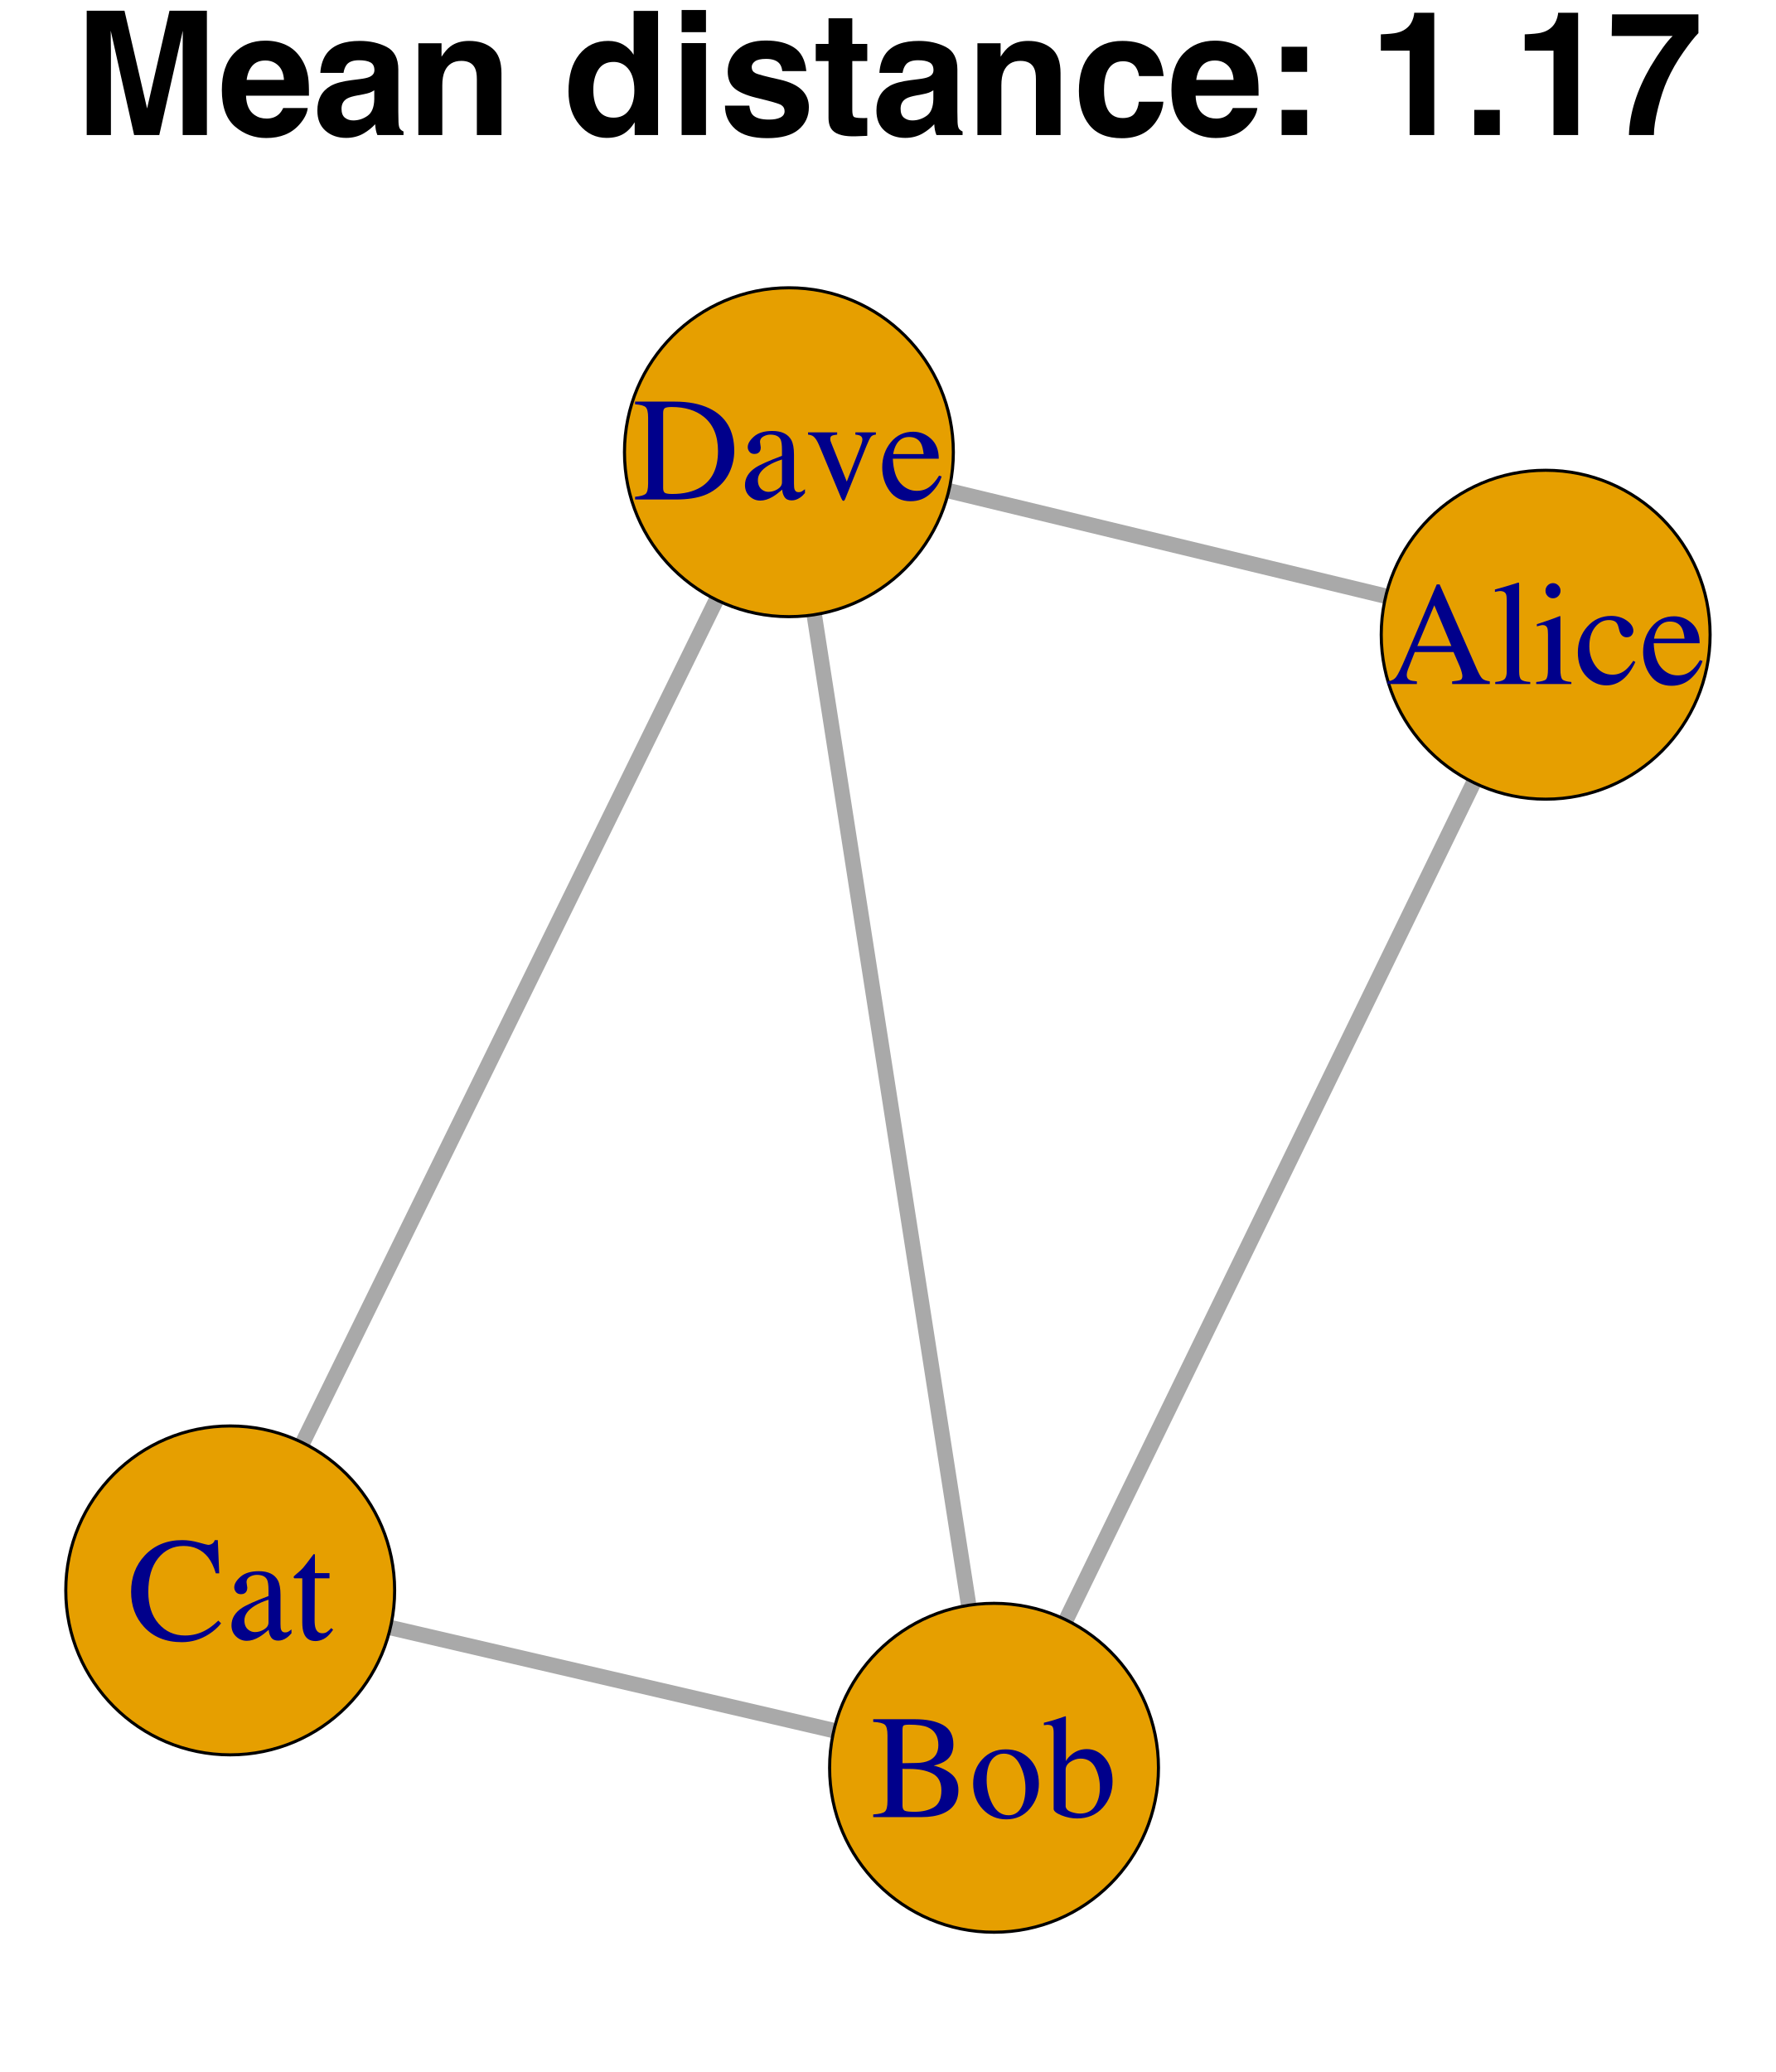
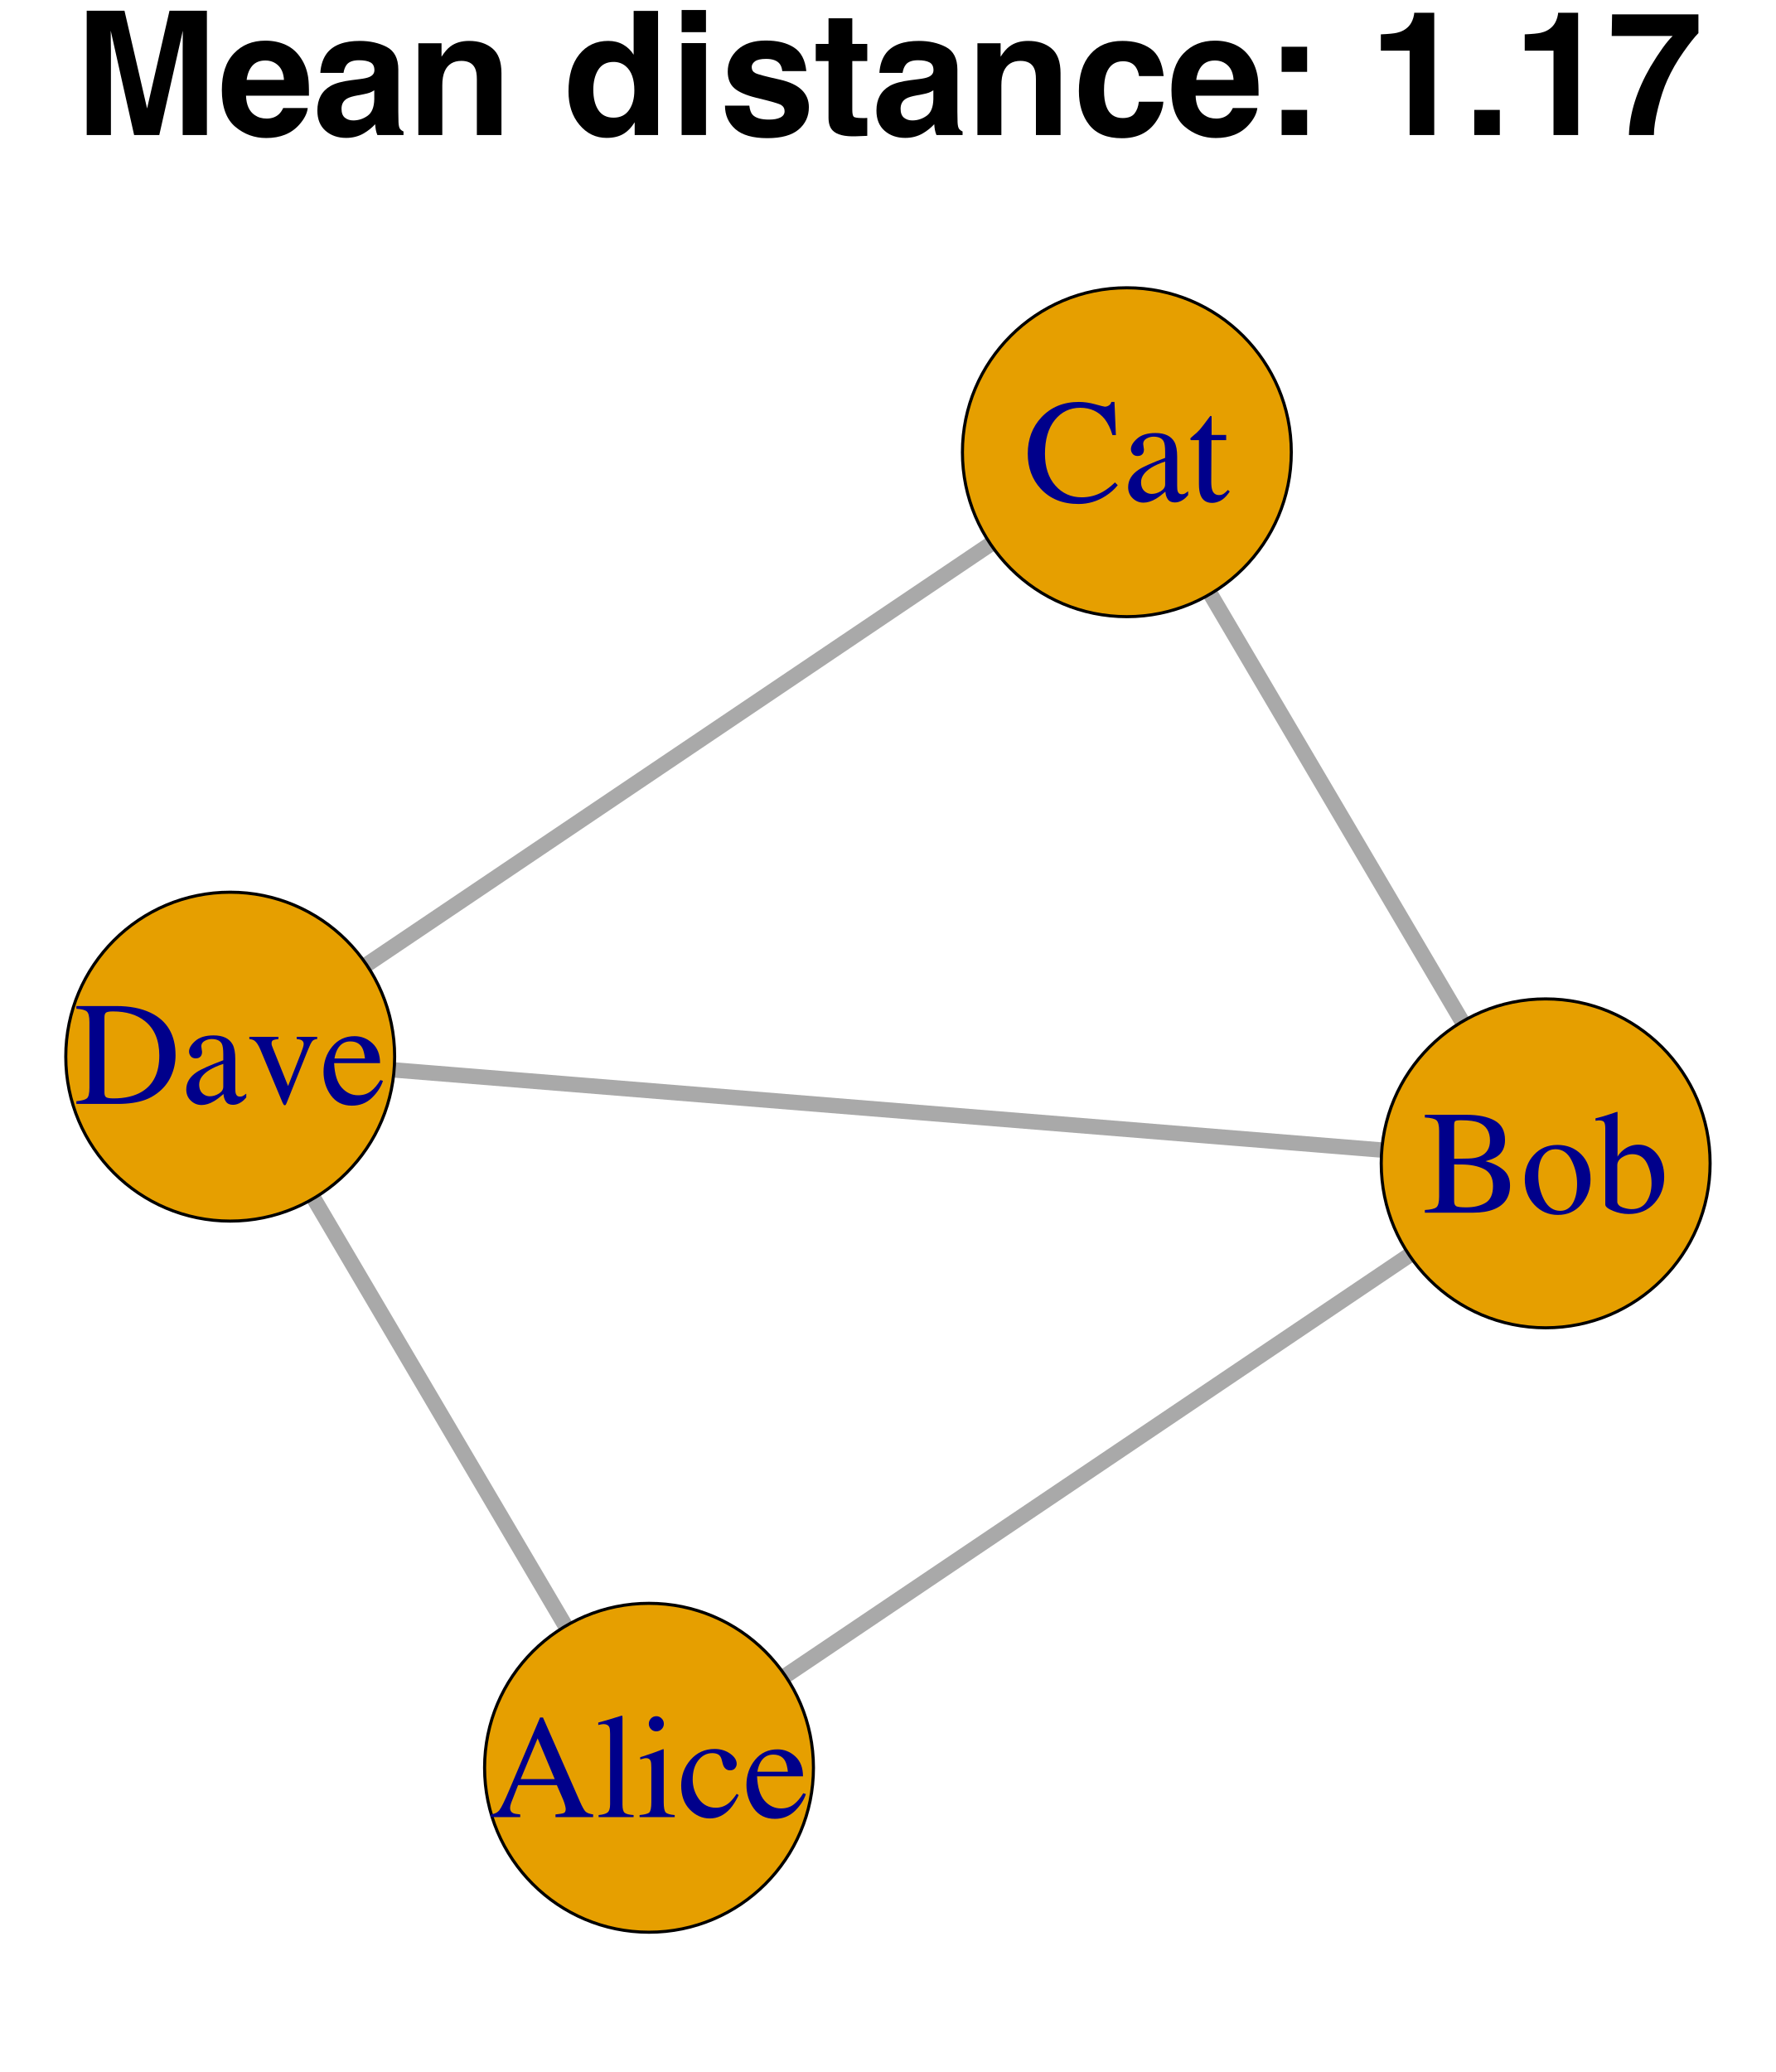
<svg xmlns="http://www.w3.org/2000/svg" xmlns:xlink="http://www.w3.org/1999/xlink" width="432" height="504" viewBox="0 0 432 504">
  <defs>
    <g>
      <g id="glyph-0-0">
        <path d="M 0.578 0 L 0.578 -23.812 L 25.156 -23.812 L 25.156 0 Z M 21.922 -3.234 L 21.922 -20.578 L 3.812 -20.578 L 3.812 -3.234 Z M 21.922 -3.234 " />
      </g>
      <g id="glyph-0-1">
        <path d="M 16.062 -9.25 L 11.906 -19.156 L 7.781 -9.25 Z M 0.531 0 L 0.531 -0.656 C 1.457 -0.758 2.148 -1.109 2.609 -1.703 C 3.078 -2.305 3.875 -3.93 5 -6.578 L 12.5 -24.234 L 13.203 -24.234 L 22.172 -3.828 C 22.766 -2.473 23.238 -1.633 23.594 -1.312 C 23.957 -0.988 24.562 -0.77 25.406 -0.656 L 25.406 0 L 16.25 0 L 16.25 -0.656 C 17.301 -0.75 17.977 -0.863 18.281 -1 C 18.582 -1.133 18.734 -1.461 18.734 -1.984 C 18.734 -2.16 18.676 -2.473 18.562 -2.922 C 18.445 -3.367 18.285 -3.836 18.078 -4.328 L 16.578 -7.781 L 7.156 -7.781 C 6.219 -5.426 5.656 -3.988 5.469 -3.469 C 5.289 -2.945 5.203 -2.535 5.203 -2.234 C 5.203 -1.617 5.445 -1.195 5.938 -0.969 C 6.25 -0.82 6.828 -0.719 7.672 -0.656 L 7.672 0 Z M 12.844 -24.234 Z M 12.844 -24.234 " />
      </g>
      <g id="glyph-0-2">
        <path d="M 0.734 -0.5 C 1.828 -0.602 2.566 -0.82 2.953 -1.156 C 3.336 -1.488 3.531 -2.141 3.531 -3.109 L 3.531 -20.281 C 3.531 -21.062 3.469 -21.598 3.344 -21.891 C 3.102 -22.379 2.629 -22.625 1.922 -22.625 C 1.754 -22.625 1.57 -22.602 1.375 -22.562 C 1.188 -22.531 0.945 -22.477 0.656 -22.406 L 0.656 -23 C 2.238 -23.414 4.141 -23.977 6.359 -24.688 C 6.441 -24.688 6.492 -24.648 6.516 -24.578 C 6.535 -24.504 6.547 -24.352 6.547 -24.125 L 6.547 -3.047 C 6.547 -2.023 6.719 -1.363 7.062 -1.062 C 7.414 -0.758 8.145 -0.57 9.25 -0.5 L 9.25 0 L 0.734 0 Z M 0.734 -0.5 " />
      </g>
      <g id="glyph-0-3">
        <path d="M 2.953 -22.688 C 2.953 -23.195 3.129 -23.633 3.484 -24 C 3.836 -24.363 4.27 -24.547 4.781 -24.547 C 5.281 -24.547 5.707 -24.363 6.062 -24 C 6.426 -23.645 6.609 -23.207 6.609 -22.688 C 6.609 -22.188 6.426 -21.754 6.062 -21.391 C 5.707 -21.035 5.281 -20.859 4.781 -20.859 C 4.27 -20.859 3.836 -21.035 3.484 -21.391 C 3.129 -21.754 2.953 -22.188 2.953 -22.688 Z M 0.703 -0.5 C 1.953 -0.613 2.738 -0.82 3.062 -1.125 C 3.395 -1.438 3.562 -2.281 3.562 -3.656 L 3.562 -12.047 C 3.562 -12.805 3.508 -13.332 3.406 -13.625 C 3.227 -14.102 2.859 -14.344 2.297 -14.344 C 2.172 -14.344 2.047 -14.332 1.922 -14.312 C 1.797 -14.289 1.441 -14.195 0.859 -14.031 L 0.859 -14.578 L 1.625 -14.812 C 3.664 -15.488 5.094 -15.992 5.906 -16.328 C 6.238 -16.473 6.453 -16.547 6.547 -16.547 C 6.566 -16.461 6.578 -16.375 6.578 -16.281 L 6.578 -3.656 C 6.578 -2.32 6.738 -1.484 7.062 -1.141 C 7.383 -0.805 8.113 -0.594 9.25 -0.5 L 9.25 0 L 0.703 0 Z M 0.703 -0.5 " />
      </g>
      <g id="glyph-0-4">
        <path d="M 8.953 -16.578 C 10.41 -16.578 11.672 -16.195 12.734 -15.438 C 13.797 -14.688 14.328 -13.859 14.328 -12.953 C 14.328 -12.566 14.191 -12.207 13.922 -11.875 C 13.648 -11.539 13.234 -11.375 12.672 -11.375 C 12.266 -11.375 11.906 -11.516 11.594 -11.797 C 11.281 -12.078 11.055 -12.488 10.922 -13.031 L 10.703 -13.875 C 10.555 -14.488 10.297 -14.926 9.922 -15.188 C 9.523 -15.438 9.016 -15.562 8.391 -15.562 C 7.047 -15.562 5.914 -14.977 5 -13.812 C 4.082 -12.645 3.625 -11.094 3.625 -9.156 C 3.625 -7.383 4.129 -5.797 5.141 -4.391 C 6.148 -2.984 7.52 -2.281 9.25 -2.281 C 10.469 -2.281 11.551 -2.68 12.5 -3.484 C 13.039 -3.941 13.648 -4.664 14.328 -5.656 L 14.812 -5.359 C 14.145 -3.953 13.441 -2.836 12.703 -2.016 C 11.285 -0.453 9.645 0.328 7.781 0.328 C 5.957 0.328 4.344 -0.391 2.938 -1.828 C 1.531 -3.266 0.828 -5.223 0.828 -7.703 C 0.828 -10.129 1.594 -12.211 3.125 -13.953 C 4.664 -15.703 6.609 -16.578 8.953 -16.578 Z M 8.172 -16.578 Z M 8.172 -16.578 " />
      </g>
      <g id="glyph-0-5">
        <path d="M 8.25 -16.484 C 9.895 -16.484 11.336 -15.91 12.578 -14.766 C 13.828 -13.629 14.453 -12.016 14.453 -9.922 L 3.281 -9.922 C 3.406 -7.203 4.02 -5.219 5.125 -3.969 C 6.238 -2.727 7.562 -2.109 9.094 -2.109 C 10.32 -2.109 11.359 -2.43 12.203 -3.078 C 13.047 -3.723 13.82 -4.633 14.531 -5.812 L 15.156 -5.609 C 14.676 -4.117 13.773 -2.738 12.453 -1.469 C 11.141 -0.207 9.523 0.422 7.609 0.422 C 5.41 0.422 3.707 -0.41 2.5 -2.078 C 1.301 -3.742 0.703 -5.66 0.703 -7.828 C 0.703 -10.18 1.398 -12.211 2.797 -13.922 C 4.191 -15.629 6.008 -16.484 8.25 -16.484 Z M 7.219 -15.203 C 5.883 -15.203 4.867 -14.613 4.172 -13.438 C 3.797 -12.801 3.523 -12.004 3.359 -11.047 L 10.781 -11.047 C 10.645 -12.211 10.422 -13.082 10.109 -13.656 C 9.535 -14.688 8.57 -15.203 7.219 -15.203 Z M 8.016 -16.484 Z M 8.016 -16.484 " />
      </g>
      <g id="glyph-0-6">
        <path d="M 10.703 -1.297 C 12.547 -1.297 14.086 -1.656 15.328 -2.375 C 16.566 -3.094 17.188 -4.461 17.188 -6.484 C 17.188 -8.504 16.457 -9.879 15 -10.609 C 13.551 -11.348 11.703 -11.719 9.453 -11.719 C 8.898 -11.719 8.551 -11.719 8.406 -11.719 C 8.258 -11.719 8.035 -11.727 7.734 -11.75 L 7.734 -2.781 C 7.734 -2.156 7.91 -1.75 8.266 -1.562 C 8.617 -1.383 9.43 -1.297 10.703 -1.297 Z M 0.609 -0.656 C 2.066 -0.738 3.008 -0.961 3.438 -1.328 C 3.863 -1.691 4.078 -2.551 4.078 -3.906 L 4.078 -19.922 C 4.078 -21.242 3.863 -22.094 3.438 -22.469 C 3.008 -22.852 2.066 -23.082 0.609 -23.156 L 0.609 -23.812 L 10.703 -23.812 C 13.586 -23.812 15.875 -23.348 17.562 -22.422 C 19.258 -21.504 20.109 -19.914 20.109 -17.656 C 20.109 -15.945 19.516 -14.656 18.328 -13.781 C 17.66 -13.281 16.66 -12.863 15.328 -12.531 C 16.984 -12.133 18.395 -11.469 19.562 -10.531 C 20.738 -9.602 21.328 -8.301 21.328 -6.625 C 21.328 -3.812 20.023 -1.879 17.422 -0.828 C 16.047 -0.273 14.359 0 12.359 0 L 0.609 0 Z M 11.156 -13.172 C 12.363 -13.191 13.367 -13.383 14.172 -13.75 C 15.691 -14.445 16.453 -15.707 16.453 -17.531 C 16.453 -19.676 15.57 -21.125 13.812 -21.875 C 12.844 -22.281 11.367 -22.484 9.391 -22.484 C 8.641 -22.484 8.176 -22.414 8 -22.281 C 7.82 -22.156 7.734 -21.805 7.734 -21.234 L 7.734 -13.109 Z M 11.156 -13.172 " />
      </g>
      <g id="glyph-0-7">
        <path d="M 0.922 -8.156 C 0.922 -10.488 1.66 -12.457 3.141 -14.062 C 4.617 -15.676 6.523 -16.484 8.859 -16.484 C 11.18 -16.484 13.102 -15.723 14.625 -14.203 C 16.145 -12.68 16.906 -10.656 16.906 -8.125 C 16.906 -5.789 16.164 -3.758 14.688 -2.031 C 13.219 -0.312 11.312 0.547 8.969 0.547 C 6.719 0.547 4.812 -0.273 3.25 -1.922 C 1.695 -3.578 0.922 -5.656 0.922 -8.156 Z M 8.375 -15.438 C 7.445 -15.438 6.641 -15.129 5.953 -14.516 C 4.785 -13.453 4.203 -11.613 4.203 -9 C 4.203 -6.914 4.672 -4.969 5.609 -3.156 C 6.555 -1.352 7.867 -0.453 9.547 -0.453 C 10.859 -0.453 11.867 -1.055 12.578 -2.266 C 13.285 -3.473 13.641 -5.055 13.641 -7.016 C 13.641 -9.047 13.188 -10.957 12.281 -12.75 C 11.383 -14.539 10.082 -15.438 8.375 -15.438 Z M 9.016 -16.484 Z M 9.016 -16.484 " />
      </g>
      <g id="glyph-0-8">
        <path d="M 0.125 -22.359 L 0.125 -22.953 C 1.457 -23.266 2.656 -23.609 3.719 -23.984 C 4.789 -24.359 5.367 -24.547 5.453 -24.547 C 5.473 -24.473 5.484 -24.398 5.484 -24.328 L 5.484 -13.625 C 5.785 -14.188 6.242 -14.719 6.859 -15.219 C 7.93 -16.102 9.172 -16.547 10.578 -16.547 C 12.305 -16.547 13.781 -15.816 15 -14.359 C 16.219 -12.91 16.828 -11.023 16.828 -8.703 C 16.828 -6.211 16.035 -4.082 14.453 -2.312 C 12.867 -0.551 10.785 0.328 8.203 0.328 C 6.91 0.328 5.633 0.07 4.375 -0.438 C 3.125 -0.957 2.5 -1.473 2.5 -1.984 L 2.5 -20.562 C 2.5 -21.25 2.406 -21.734 2.219 -22.016 C 2.031 -22.305 1.598 -22.453 0.922 -22.453 Z M 5.422 -2.562 C 5.523 -1.957 5.977 -1.52 6.781 -1.25 C 7.594 -0.988 8.301 -0.859 8.906 -0.859 C 10.551 -0.859 11.77 -1.473 12.562 -2.703 C 13.352 -3.93 13.75 -5.422 13.75 -7.172 C 13.75 -8.922 13.379 -10.535 12.641 -12.016 C 11.898 -13.492 10.703 -14.234 9.047 -14.234 C 8.223 -14.234 7.41 -13.977 6.609 -13.469 C 5.816 -12.957 5.422 -12.312 5.422 -11.531 Z M 5.422 -2.562 " />
      </g>
      <g id="glyph-0-9">
        <path d="M 13.328 -24.234 C 14.629 -24.234 15.961 -24.039 17.328 -23.656 C 18.703 -23.27 19.473 -23.078 19.641 -23.078 C 19.973 -23.078 20.289 -23.172 20.594 -23.359 C 20.906 -23.547 21.117 -23.836 21.234 -24.234 L 21.984 -24.234 L 22.328 -16.156 L 21.5 -16.156 C 21.02 -17.758 20.395 -19.055 19.625 -20.047 C 18.145 -21.891 16.156 -22.812 13.656 -22.812 C 11.133 -22.812 9.07 -21.816 7.469 -19.828 C 5.875 -17.836 5.078 -15.098 5.078 -11.609 C 5.078 -8.391 5.914 -5.82 7.594 -3.906 C 9.281 -1.988 11.414 -1.031 14 -1.031 C 15.852 -1.031 17.566 -1.477 19.141 -2.375 C 20.047 -2.875 21.035 -3.633 22.109 -4.656 L 22.781 -3.984 C 21.988 -2.984 21 -2.102 19.812 -1.344 C 17.789 -0.051 15.602 0.594 13.25 0.594 C 9.383 0.594 6.316 -0.641 4.047 -3.109 C 1.941 -5.398 0.891 -8.254 0.891 -11.672 C 0.891 -15.172 2 -18.113 4.219 -20.5 C 6.551 -22.988 9.586 -24.234 13.328 -24.234 Z M 13.203 -24.234 Z M 13.203 -24.234 " />
      </g>
      <g id="glyph-0-10">
        <path d="M 10.312 -9.734 C 8.969 -9.297 7.859 -8.805 6.984 -8.266 C 5.297 -7.223 4.453 -6.039 4.453 -4.719 C 4.453 -3.645 4.801 -2.859 5.5 -2.359 C 5.957 -2.023 6.469 -1.859 7.031 -1.859 C 7.801 -1.859 8.539 -2.078 9.25 -2.516 C 9.957 -2.953 10.312 -3.504 10.312 -4.172 Z M 1.312 -3.5 C 1.312 -5.195 2.164 -6.613 3.875 -7.75 C 4.945 -8.457 7.094 -9.414 10.312 -10.625 L 10.312 -12.109 C 10.312 -13.305 10.195 -14.141 9.969 -14.609 C 9.57 -15.391 8.742 -15.781 7.484 -15.781 C 6.891 -15.781 6.32 -15.629 5.781 -15.328 C 5.238 -15.016 4.969 -14.582 4.969 -14.031 C 4.969 -13.883 5 -13.645 5.062 -13.312 C 5.125 -12.977 5.156 -12.766 5.156 -12.672 C 5.156 -12.016 4.938 -11.555 4.5 -11.297 C 4.25 -11.148 3.957 -11.078 3.625 -11.078 C 3.094 -11.078 2.688 -11.25 2.406 -11.594 C 2.125 -11.938 1.984 -12.32 1.984 -12.75 C 1.984 -13.562 2.488 -14.414 3.5 -15.312 C 4.52 -16.219 6.008 -16.672 7.969 -16.672 C 10.238 -16.672 11.781 -15.93 12.594 -14.453 C 13.02 -13.641 13.234 -12.461 13.234 -10.922 L 13.234 -3.875 C 13.234 -3.188 13.281 -2.719 13.375 -2.469 C 13.531 -2.008 13.848 -1.781 14.328 -1.781 C 14.598 -1.781 14.82 -1.816 15 -1.891 C 15.176 -1.973 15.477 -2.176 15.906 -2.5 L 15.906 -1.578 C 15.531 -1.117 15.129 -0.742 14.703 -0.453 C 14.047 -0.004 13.375 0.219 12.688 0.219 C 11.895 0.219 11.316 -0.039 10.953 -0.562 C 10.598 -1.082 10.406 -1.695 10.375 -2.406 C 9.477 -1.633 8.719 -1.062 8.094 -0.688 C 7.02 -0.051 6.004 0.266 5.047 0.266 C 4.035 0.266 3.16 -0.086 2.422 -0.797 C 1.68 -1.504 1.312 -2.406 1.312 -3.5 Z M 8.016 -16.672 Z M 8.016 -16.672 " />
      </g>
      <g id="glyph-0-11">
        <path d="M 9.156 -16.203 L 9.156 -14.938 L 5.578 -14.938 L 5.531 -4.812 C 5.531 -3.926 5.609 -3.254 5.766 -2.797 C 6.047 -1.984 6.598 -1.578 7.422 -1.578 C 7.836 -1.578 8.203 -1.676 8.516 -1.875 C 8.828 -2.082 9.18 -2.398 9.578 -2.828 L 10.031 -2.438 L 9.656 -1.922 C 9.039 -1.098 8.395 -0.516 7.719 -0.172 C 7.039 0.16 6.383 0.328 5.75 0.328 C 4.363 0.328 3.426 -0.285 2.938 -1.516 C 2.664 -2.18 2.531 -3.109 2.531 -4.297 L 2.531 -14.938 L 0.609 -14.938 C 0.555 -14.977 0.516 -15.016 0.484 -15.047 C 0.453 -15.078 0.438 -15.125 0.438 -15.188 C 0.438 -15.301 0.461 -15.391 0.516 -15.453 C 0.566 -15.523 0.734 -15.676 1.016 -15.906 C 1.828 -16.57 2.41 -17.113 2.766 -17.531 C 3.129 -17.945 3.973 -19.047 5.297 -20.828 C 5.441 -20.828 5.531 -20.816 5.562 -20.797 C 5.594 -20.773 5.609 -20.688 5.609 -20.531 L 5.609 -16.203 Z M 9.156 -16.203 " />
      </g>
      <g id="glyph-0-12">
        <path d="M 7.406 -2.781 C 7.406 -2.195 7.547 -1.812 7.828 -1.625 C 8.117 -1.438 8.711 -1.344 9.609 -1.344 C 12.422 -1.344 14.738 -1.895 16.562 -3 C 19.352 -4.719 20.75 -7.645 20.75 -11.781 C 20.75 -15.469 19.598 -18.242 17.297 -20.109 C 15.328 -21.703 12.719 -22.5 9.469 -22.5 C 8.664 -22.5 8.117 -22.41 7.828 -22.234 C 7.547 -22.055 7.406 -21.672 7.406 -21.078 Z M 0.578 -0.656 C 1.891 -0.789 2.742 -1.023 3.141 -1.359 C 3.547 -1.691 3.75 -2.539 3.75 -3.906 L 3.75 -19.922 C 3.75 -21.234 3.551 -22.078 3.156 -22.453 C 2.77 -22.828 1.91 -23.062 0.578 -23.156 L 0.578 -23.812 L 10.281 -23.812 C 13.551 -23.812 16.316 -23.273 18.578 -22.203 C 22.66 -20.266 24.703 -16.805 24.703 -11.828 C 24.703 -10.035 24.332 -8.332 23.594 -6.719 C 22.863 -5.102 21.758 -3.738 20.281 -2.625 C 19.344 -1.914 18.375 -1.379 17.375 -1.016 C 15.531 -0.336 13.266 0 10.578 0 L 0.578 0 Z M 0.578 -0.656 " />
      </g>
      <g id="glyph-0-13">
        <path d="M 7.734 -16.328 L 7.734 -15.781 C 7.129 -15.719 6.695 -15.625 6.438 -15.5 C 6.188 -15.383 6.062 -15.129 6.062 -14.734 C 6.062 -14.547 6.086 -14.363 6.141 -14.188 C 6.191 -14.02 6.285 -13.773 6.422 -13.453 L 10.078 -4.359 L 13.234 -12.406 C 13.391 -12.789 13.535 -13.191 13.672 -13.609 C 13.805 -14.035 13.875 -14.363 13.875 -14.594 C 13.875 -15.051 13.656 -15.379 13.219 -15.578 C 12.957 -15.68 12.609 -15.75 12.172 -15.781 L 12.172 -16.328 L 17.156 -16.328 L 17.156 -15.781 C 16.582 -15.738 16.172 -15.551 15.922 -15.219 C 15.672 -14.883 15.301 -14.113 14.812 -12.906 L 9.734 -0.25 C 9.641 -0.02 9.562 0.129 9.5 0.203 C 9.445 0.285 9.367 0.328 9.266 0.328 C 9.148 0.328 9.051 0.258 8.969 0.125 C 8.883 -0.008 8.797 -0.176 8.703 -0.375 L 3.328 -13.234 C 2.891 -14.273 2.426 -14.984 1.938 -15.359 C 1.645 -15.578 1.219 -15.719 0.656 -15.781 L 0.656 -16.328 Z M 7.734 -16.328 " />
      </g>
      <g id="glyph-1-0">
        <path d="M 3.156 0 L 3.156 -30.234 L 27.5 -30.234 L 27.5 0 Z M 23.734 -3.781 L 23.734 -26.453 L 6.938 -26.453 L 6.938 -3.781 Z M 23.734 -3.781 " />
      </g>
      <g id="glyph-1-1">
        <path d="M 23.234 -30.234 L 32.328 -30.234 L 32.328 0 L 26.438 0 L 26.438 -20.453 C 26.438 -21.035 26.441 -21.852 26.453 -22.906 C 26.461 -23.969 26.469 -24.789 26.469 -25.375 L 20.75 0 L 14.625 0 L 8.938 -25.375 C 8.938 -24.789 8.941 -23.969 8.953 -22.906 C 8.973 -21.852 8.984 -21.035 8.984 -20.453 L 8.984 0 L 3.094 0 L 3.094 -30.234 L 12.281 -30.234 L 17.781 -6.453 Z M 23.234 -30.234 " />
      </g>
      <g id="glyph-1-2">
        <path d="M 11.547 -18.125 C 10.191 -18.125 9.141 -17.703 8.391 -16.859 C 7.648 -16.016 7.188 -14.863 7 -13.406 L 16.078 -13.406 C 15.984 -14.957 15.516 -16.129 14.672 -16.922 C 13.828 -17.723 12.785 -18.125 11.547 -18.125 Z M 11.547 -22.953 C 13.398 -22.953 15.07 -22.602 16.562 -21.906 C 18.062 -21.207 19.297 -20.102 20.266 -18.594 C 21.141 -17.27 21.707 -15.734 21.969 -13.984 C 22.113 -12.961 22.176 -11.488 22.156 -9.562 L 6.844 -9.562 C 6.926 -7.312 7.633 -5.738 8.969 -4.844 C 9.77 -4.281 10.738 -4 11.875 -4 C 13.07 -4 14.051 -4.344 14.812 -5.031 C 15.219 -5.395 15.578 -5.906 15.891 -6.562 L 21.859 -6.562 C 21.711 -5.238 21.023 -3.891 19.797 -2.516 C 17.879 -0.348 15.195 0.734 11.75 0.734 C 8.906 0.734 6.395 -0.18 4.219 -2.016 C 2.051 -3.848 0.969 -6.828 0.969 -10.953 C 0.969 -14.816 1.945 -17.781 3.906 -19.844 C 5.863 -21.914 8.41 -22.953 11.547 -22.953 Z M 11.953 -22.953 Z M 11.953 -22.953 " />
      </g>
      <g id="glyph-1-3">
        <path d="M 15.047 -10.875 C 14.68 -10.633 14.312 -10.441 13.938 -10.297 C 13.562 -10.16 13.047 -10.031 12.391 -9.906 L 11.078 -9.656 C 9.848 -9.438 8.961 -9.172 8.422 -8.859 C 7.523 -8.328 7.078 -7.5 7.078 -6.375 C 7.078 -5.375 7.352 -4.648 7.906 -4.203 C 8.457 -3.766 9.129 -3.547 9.922 -3.547 C 11.18 -3.547 12.336 -3.914 13.391 -4.656 C 14.453 -5.395 15.004 -6.742 15.047 -8.703 Z M 11.5 -13.594 C 12.582 -13.727 13.359 -13.898 13.828 -14.109 C 14.66 -14.461 15.078 -15.016 15.078 -15.766 C 15.078 -16.68 14.758 -17.312 14.125 -17.656 C 13.488 -18.008 12.555 -18.188 11.328 -18.188 C 9.941 -18.188 8.961 -17.848 8.391 -17.172 C 7.973 -16.66 7.695 -15.973 7.562 -15.109 L 1.922 -15.109 C 2.047 -17.066 2.594 -18.676 3.562 -19.938 C 5.113 -21.906 7.77 -22.891 11.531 -22.891 C 13.977 -22.891 16.148 -22.406 18.047 -21.438 C 19.941 -20.457 20.891 -18.625 20.891 -15.938 L 20.891 -5.688 C 20.891 -4.969 20.906 -4.102 20.938 -3.094 C 20.977 -2.332 21.094 -1.812 21.281 -1.531 C 21.477 -1.258 21.77 -1.035 22.156 -0.859 L 22.156 0 L 15.797 0 C 15.617 -0.445 15.492 -0.867 15.422 -1.266 C 15.348 -1.66 15.297 -2.113 15.266 -2.625 C 14.453 -1.75 13.52 -1.004 12.469 -0.391 C 11.207 0.336 9.785 0.703 8.203 0.703 C 6.18 0.703 4.508 0.125 3.188 -1.031 C 1.863 -2.188 1.203 -3.828 1.203 -5.953 C 1.203 -8.691 2.266 -10.68 4.391 -11.922 C 5.547 -12.586 7.254 -13.062 9.516 -13.344 Z M 11.812 -22.953 Z M 11.812 -22.953 " />
      </g>
      <g id="glyph-1-4">
        <path d="M 15.109 -22.891 C 17.422 -22.891 19.312 -22.281 20.781 -21.062 C 22.25 -19.852 22.984 -17.848 22.984 -15.047 L 22.984 0 L 17 0 L 17 -13.594 C 17 -14.77 16.844 -15.672 16.531 -16.297 C 15.957 -17.453 14.863 -18.031 13.25 -18.031 C 11.27 -18.031 9.91 -17.188 9.172 -15.5 C 8.785 -14.613 8.594 -13.477 8.594 -12.094 L 8.594 0 L 2.766 0 L 2.766 -22.312 L 8.406 -22.312 L 8.406 -19.047 C 9.156 -20.203 9.867 -21.031 10.547 -21.531 C 11.742 -22.438 13.266 -22.891 15.109 -22.891 Z M 12.969 -22.953 Z M 12.969 -22.953 " />
      </g>
      <g id="glyph-1-5">
</g>
      <g id="glyph-1-6">
        <path d="M 10.969 -22.891 C 12.32 -22.891 13.523 -22.594 14.578 -22 C 15.629 -21.406 16.484 -20.582 17.141 -19.531 L 17.141 -30.188 L 23.078 -30.188 L 23.078 0 L 17.391 0 L 17.391 -3.094 C 16.555 -1.77 15.602 -0.805 14.531 -0.203 C 13.469 0.398 12.145 0.703 10.562 0.703 C 7.945 0.703 5.75 -0.352 3.969 -2.469 C 2.188 -4.582 1.297 -7.297 1.297 -10.609 C 1.297 -14.422 2.172 -17.422 3.922 -19.609 C 5.68 -21.797 8.031 -22.891 10.969 -22.891 Z M 12.25 -4.219 C 13.895 -4.219 15.148 -4.832 16.016 -6.062 C 16.879 -7.301 17.312 -8.895 17.312 -10.844 C 17.312 -13.582 16.617 -15.539 15.234 -16.719 C 14.391 -17.426 13.406 -17.781 12.281 -17.781 C 10.57 -17.781 9.316 -17.133 8.516 -15.844 C 7.723 -14.551 7.328 -12.945 7.328 -11.031 C 7.328 -8.969 7.734 -7.316 8.547 -6.078 C 9.359 -4.836 10.594 -4.219 12.25 -4.219 Z M 12.25 -4.219 " />
      </g>
      <g id="glyph-1-7">
        <path d="M 8.734 -25.016 L 2.812 -25.016 L 2.812 -30.406 L 8.734 -30.406 Z M 2.812 -22.359 L 8.734 -22.359 L 8.734 0 L 2.812 0 Z M 2.812 -22.359 " />
      </g>
      <g id="glyph-1-8">
        <path d="M 7.281 -7.141 C 7.406 -6.098 7.672 -5.359 8.078 -4.922 C 8.805 -4.141 10.145 -3.75 12.094 -3.75 C 13.25 -3.75 14.164 -3.922 14.844 -4.266 C 15.52 -4.609 15.859 -5.117 15.859 -5.797 C 15.859 -6.453 15.582 -6.953 15.031 -7.297 C 14.488 -7.641 12.457 -8.227 8.938 -9.062 C 6.406 -9.695 4.625 -10.484 3.594 -11.422 C 2.551 -12.348 2.031 -13.688 2.031 -15.438 C 2.031 -17.508 2.836 -19.285 4.453 -20.766 C 6.078 -22.242 8.359 -22.984 11.297 -22.984 C 14.086 -22.984 16.359 -22.426 18.109 -21.312 C 19.867 -20.195 20.879 -18.273 21.141 -15.547 L 15.297 -15.547 C 15.211 -16.297 15 -16.891 14.656 -17.328 C 14.02 -18.117 12.926 -18.516 11.375 -18.516 C 10.102 -18.516 9.195 -18.316 8.656 -17.922 C 8.125 -17.523 7.859 -17.062 7.859 -16.531 C 7.859 -15.863 8.145 -15.379 8.719 -15.078 C 9.289 -14.766 11.32 -14.223 14.812 -13.453 C 17.133 -12.91 18.875 -12.082 20.031 -10.969 C 21.188 -9.852 21.766 -8.453 21.766 -6.766 C 21.766 -4.555 20.938 -2.75 19.281 -1.344 C 17.633 0.062 15.094 0.766 11.656 0.766 C 8.133 0.766 5.535 0.023 3.859 -1.453 C 2.191 -2.941 1.359 -4.836 1.359 -7.141 Z M 11.75 -22.953 Z M 11.75 -22.953 " />
      </g>
      <g id="glyph-1-9">
        <path d="M 0.438 -17.984 L 0.438 -22.156 L 3.547 -22.156 L 3.547 -28.391 L 9.328 -28.391 L 9.328 -22.156 L 12.969 -22.156 L 12.969 -17.984 L 9.328 -17.984 L 9.328 -6.172 C 9.328 -5.254 9.441 -4.68 9.672 -4.453 C 9.91 -4.234 10.625 -4.125 11.812 -4.125 C 11.988 -4.125 12.176 -4.125 12.375 -4.125 C 12.57 -4.133 12.77 -4.145 12.969 -4.156 L 12.969 0.203 L 10.188 0.312 C 7.426 0.406 5.539 -0.07 4.531 -1.125 C 3.875 -1.801 3.547 -2.832 3.547 -4.219 L 3.547 -17.984 Z M 0.438 -17.984 " />
      </g>
      <g id="glyph-1-10">
        <path d="M 16.078 -14.328 C 15.973 -15.172 15.691 -15.926 15.234 -16.594 C 14.578 -17.488 13.562 -17.938 12.188 -17.938 C 10.219 -17.938 8.867 -16.961 8.141 -15.016 C 7.754 -13.973 7.562 -12.594 7.562 -10.875 C 7.562 -9.227 7.754 -7.906 8.141 -6.906 C 8.836 -5.051 10.148 -4.125 12.078 -4.125 C 13.441 -4.125 14.41 -4.492 14.984 -5.234 C 15.566 -5.973 15.914 -6.926 16.031 -8.094 L 22 -8.094 C 21.863 -6.32 21.223 -4.645 20.078 -3.062 C 18.242 -0.5 15.531 0.781 11.938 0.781 C 8.344 0.781 5.695 -0.285 4 -2.422 C 2.301 -4.555 1.453 -7.32 1.453 -10.719 C 1.453 -14.562 2.391 -17.551 4.266 -19.688 C 6.141 -21.82 8.723 -22.891 12.016 -22.891 C 14.816 -22.891 17.109 -22.258 18.891 -21 C 20.68 -19.738 21.738 -17.516 22.062 -14.328 Z M 12.125 -22.953 Z M 12.125 -22.953 " />
      </g>
      <g id="glyph-1-11">
        <path d="M 4.766 -21.469 L 10.969 -21.469 L 10.969 -15.359 L 4.766 -15.359 Z M 4.766 -6.109 L 10.969 -6.109 L 10.969 0 L 4.766 0 Z M 4.766 -6.109 " />
      </g>
      <g id="glyph-1-12">
        <path d="M 2.906 -20.516 L 2.906 -24.484 C 4.758 -24.566 6.051 -24.691 6.781 -24.859 C 7.957 -25.117 8.914 -25.641 9.656 -26.422 C 10.164 -26.953 10.551 -27.66 10.812 -28.547 C 10.957 -29.078 11.031 -29.473 11.031 -29.734 L 15.891 -29.734 L 15.891 0 L 9.906 0 L 9.906 -20.516 Z M 2.906 -20.516 " />
      </g>
      <g id="glyph-1-13">
        <path d="M 2.625 -6.109 L 8.844 -6.109 L 8.844 0 L 2.625 0 Z M 2.625 -6.109 " />
      </g>
      <g id="glyph-1-14">
        <path d="M 22.156 -24.781 C 21.281 -23.914 20.062 -22.379 18.5 -20.172 C 16.938 -17.961 15.629 -15.68 14.578 -13.328 C 13.742 -11.484 12.992 -9.227 12.328 -6.562 C 11.66 -3.895 11.328 -1.707 11.328 0 L 5.25 0 C 5.426 -5.332 7.176 -10.875 10.5 -16.625 C 12.645 -20.195 14.441 -22.688 15.891 -24.094 L 1.062 -24.094 L 1.156 -29.344 L 22.156 -29.344 Z M 22.156 -24.781 " />
      </g>
    </g>
  </defs>
  <rect x="-43.2" y="-50.4" width="518.4" height="604.8" fill="rgb(100%, 100%, 100%)" fill-opacity="1" />
-   <path fill="none" stroke-width="3.75" stroke-linecap="round" stroke-linejoin="round" stroke="rgb(66.275%, 66.275%, 66.275%)" stroke-opacity="1" stroke-miterlimit="10" d="M 358.488 190.355 L 259.32 394.035 " />
-   <path fill="none" stroke-width="3.75" stroke-linecap="round" stroke-linejoin="round" stroke="rgb(66.275%, 66.275%, 66.275%)" stroke-opacity="1" stroke-miterlimit="10" d="M 337.113 145.016 L 230.793 119.375 " />
-   <path fill="none" stroke-width="3.75" stroke-linecap="round" stroke-linejoin="round" stroke="rgb(66.275%, 66.275%, 66.275%)" stroke-opacity="1" stroke-miterlimit="10" d="M 202.844 420.953 L 94.965 395.902 " />
-   <path fill="none" stroke-width="3.75" stroke-linecap="round" stroke-linejoin="round" stroke="rgb(66.275%, 66.275%, 66.275%)" stroke-opacity="1" stroke-miterlimit="10" d="M 235.645 390.477 L 198.07 149.523 " />
-   <path fill="none" stroke-width="3.75" stroke-linecap="round" stroke-linejoin="round" stroke="rgb(66.275%, 66.275%, 66.275%)" stroke-opacity="1" stroke-miterlimit="10" d="M 73.625 350.949 L 174.281 145.906 " />
-   <path fill-rule="nonzero" fill="rgb(90.196%, 62.353%, 0%)" fill-opacity="1" stroke-width="0.75" stroke-linecap="round" stroke-linejoin="round" stroke="rgb(0%, 0%, 0%)" stroke-opacity="1" stroke-miterlimit="10" d="M 416 154.391 C 416 176.484 398.09 194.391 376 194.391 C 353.91 194.391 336 176.484 336 154.391 C 336 132.301 353.91 114.391 376 114.391 C 398.09 114.391 416 132.301 416 154.391 " />
-   <path fill-rule="nonzero" fill="rgb(90.196%, 62.353%, 0%)" fill-opacity="1" stroke-width="0.75" stroke-linecap="round" stroke-linejoin="round" stroke="rgb(0%, 0%, 0%)" stroke-opacity="1" stroke-miterlimit="10" d="M 281.809 430 C 281.809 452.09 263.898 470 241.809 470 C 219.715 470 201.809 452.09 201.809 430 C 201.809 407.91 219.715 390 241.809 390 C 263.898 390 281.809 407.91 281.809 430 " />
-   <path fill-rule="nonzero" fill="rgb(90.196%, 62.353%, 0%)" fill-opacity="1" stroke-width="0.75" stroke-linecap="round" stroke-linejoin="round" stroke="rgb(0%, 0%, 0%)" stroke-opacity="1" stroke-miterlimit="10" d="M 96 386.855 C 96 408.945 78.09 426.855 56 426.855 C 33.91 426.855 16 408.945 16 386.855 C 16 364.762 33.91 346.855 56 346.855 C 78.09 346.855 96 364.762 96 386.855 " />
-   <path fill-rule="nonzero" fill="rgb(90.196%, 62.353%, 0%)" fill-opacity="1" stroke-width="0.75" stroke-linecap="round" stroke-linejoin="round" stroke="rgb(0%, 0%, 0%)" stroke-opacity="1" stroke-miterlimit="10" d="M 231.91 110 C 231.91 132.09 214 150 191.91 150 C 169.816 150 151.91 132.09 151.91 110 C 151.91 87.91 169.816 70 191.91 70 C 214 70 231.91 87.91 231.91 110 " />
+   <path fill="none" stroke-width="3.75" stroke-linecap="round" stroke-linejoin="round" stroke="rgb(66.275%, 66.275%, 66.275%)" stroke-opacity="1" stroke-miterlimit="10" d="M 191.047 407.645 L 342.832 305.332 " />
+   <path fill="none" stroke-width="3.75" stroke-linecap="round" stroke-linejoin="round" stroke="rgb(66.275%, 66.275%, 66.275%)" stroke-opacity="1" stroke-miterlimit="10" d="M 137.578 395.535 L 76.301 291.488 " />
+   <path fill="none" stroke-width="3.75" stroke-linecap="round" stroke-linejoin="round" stroke="rgb(66.275%, 66.275%, 66.275%)" stroke-opacity="1" stroke-miterlimit="10" d="M 355.699 248.512 L 294.422 144.465 " />
+   <path fill="none" stroke-width="3.75" stroke-linecap="round" stroke-linejoin="round" stroke="rgb(66.275%, 66.275%, 66.275%)" stroke-opacity="1" stroke-miterlimit="10" d="M 336.133 279.742 L 95.867 260.254 " />
+   <path fill="none" stroke-width="3.75" stroke-linecap="round" stroke-linejoin="round" stroke="rgb(66.275%, 66.275%, 66.275%)" stroke-opacity="1" stroke-miterlimit="10" d="M 240.953 132.355 L 89.168 234.664 " />
+   <path fill-rule="nonzero" fill="rgb(90.196%, 62.353%, 0%)" fill-opacity="1" stroke-width="0.75" stroke-linecap="round" stroke-linejoin="round" stroke="rgb(0%, 0%, 0%)" stroke-opacity="1" stroke-miterlimit="10" d="M 197.879 430 C 197.879 452.09 179.969 470 157.879 470 C 135.785 470 117.879 452.09 117.879 430 C 117.879 407.91 135.785 390 157.879 390 C 179.969 390 197.879 407.91 197.879 430 " />
+   <path fill-rule="nonzero" fill="rgb(90.196%, 62.353%, 0%)" fill-opacity="1" stroke-width="0.75" stroke-linecap="round" stroke-linejoin="round" stroke="rgb(0%, 0%, 0%)" stroke-opacity="1" stroke-miterlimit="10" d="M 416 282.977 C 416 305.066 398.09 322.977 376 322.977 C 353.91 322.977 336 305.066 336 282.977 C 336 260.887 353.91 242.977 376 242.977 C 398.09 242.977 416 260.887 416 282.977 " />
+   <path fill-rule="nonzero" fill="rgb(90.196%, 62.353%, 0%)" fill-opacity="1" stroke-width="0.75" stroke-linecap="round" stroke-linejoin="round" stroke="rgb(0%, 0%, 0%)" stroke-opacity="1" stroke-miterlimit="10" d="M 314.121 110 C 314.121 132.09 296.215 150 274.121 150 C 252.031 150 234.121 132.09 234.121 110 C 234.121 87.91 252.031 70 274.121 70 C 296.215 70 314.121 87.91 314.121 110 " />
+   <path fill-rule="nonzero" fill="rgb(90.196%, 62.353%, 0%)" fill-opacity="1" stroke-width="0.75" stroke-linecap="round" stroke-linejoin="round" stroke="rgb(0%, 0%, 0%)" stroke-opacity="1" stroke-miterlimit="10" d="M 96 257.023 C 96 279.113 78.09 297.023 56 297.023 C 33.91 297.023 16 279.113 16 257.023 C 16 234.93 33.91 217.023 56 217.023 C 78.09 217.023 96 234.93 96 257.023 " />
  <g fill="rgb(0%, 0%, 54.51%)" fill-opacity="1">
-     <use xlink:href="#glyph-0-1" x="337" y="166.391" />
-     <use xlink:href="#glyph-0-2" x="363" y="166.391" />
-     <use xlink:href="#glyph-0-3" x="373" y="166.391" />
-     <use xlink:href="#glyph-0-4" x="383" y="166.391" />
-     <use xlink:href="#glyph-0-5" x="399" y="166.391" />
+     <use xlink:href="#glyph-0-1" x="118.879" y="442" />
+     <use xlink:href="#glyph-0-2" x="144.879" y="442" />
+     <use xlink:href="#glyph-0-3" x="154.879" y="442" />
+     <use xlink:href="#glyph-0-4" x="164.879" y="442" />
+     <use xlink:href="#glyph-0-5" x="180.879" y="442" />
  </g>
  <g fill="rgb(0%, 0%, 54.51%)" fill-opacity="1">
-     <use xlink:href="#glyph-0-6" x="211.809" y="442" />
-     <use xlink:href="#glyph-0-7" x="235.809" y="442" />
-     <use xlink:href="#glyph-0-8" x="253.809" y="442" />
+     <use xlink:href="#glyph-0-6" x="346" y="294.977" />
+     <use xlink:href="#glyph-0-7" x="370" y="294.977" />
+     <use xlink:href="#glyph-0-8" x="388" y="294.977" />
  </g>
  <g fill="rgb(0%, 0%, 54.51%)" fill-opacity="1">
-     <use xlink:href="#glyph-0-9" x="31" y="398.855" />
-     <use xlink:href="#glyph-0-10" x="55" y="398.855" />
-     <use xlink:href="#glyph-0-11" x="71" y="398.855" />
+     <use xlink:href="#glyph-0-9" x="249.121" y="122" />
+     <use xlink:href="#glyph-0-10" x="273.121" y="122" />
+     <use xlink:href="#glyph-0-11" x="289.121" y="122" />
  </g>
  <g fill="rgb(0%, 0%, 54.51%)" fill-opacity="1">
-     <use xlink:href="#glyph-0-12" x="153.91" y="121.5" />
-     <use xlink:href="#glyph-0-10" x="179.91" y="121.5" />
-     <use xlink:href="#glyph-0-13" x="195.91" y="121.5" />
-     <use xlink:href="#glyph-0-5" x="213.91" y="121.5" />
+     <use xlink:href="#glyph-0-12" x="18" y="268.523" />
+     <use xlink:href="#glyph-0-10" x="44" y="268.523" />
+     <use xlink:href="#glyph-0-13" x="60" y="268.523" />
+     <use xlink:href="#glyph-0-5" x="78" y="268.523" />
  </g>
  <g fill="rgb(0%, 0%, 0%)" fill-opacity="1">
    <use xlink:href="#glyph-1-1" x="18" y="32.841" />
    <use xlink:href="#glyph-1-2" x="53" y="32.841" />
    <use xlink:href="#glyph-1-3" x="76" y="32.841" />
    <use xlink:href="#glyph-1-4" x="99" y="32.841" />
    <use xlink:href="#glyph-1-5" x="125" y="32.841" />
    <use xlink:href="#glyph-1-6" x="137" y="32.841" />
    <use xlink:href="#glyph-1-7" x="163" y="32.841" />
    <use xlink:href="#glyph-1-8" x="175" y="32.841" />
    <use xlink:href="#glyph-1-9" x="198" y="32.841" />
    <use xlink:href="#glyph-1-3" x="212" y="32.841" />
    <use xlink:href="#glyph-1-4" x="235" y="32.841" />
    <use xlink:href="#glyph-1-10" x="261" y="32.841" />
    <use xlink:href="#glyph-1-2" x="284" y="32.841" />
    <use xlink:href="#glyph-1-11" x="307" y="32.841" />
    <use xlink:href="#glyph-1-5" x="321" y="32.841" />
    <use xlink:href="#glyph-1-12" x="333" y="32.841" />
    <use xlink:href="#glyph-1-13" x="356" y="32.841" />
    <use xlink:href="#glyph-1-12" x="368" y="32.841" />
    <use xlink:href="#glyph-1-14" x="391" y="32.841" />
  </g>
</svg>
